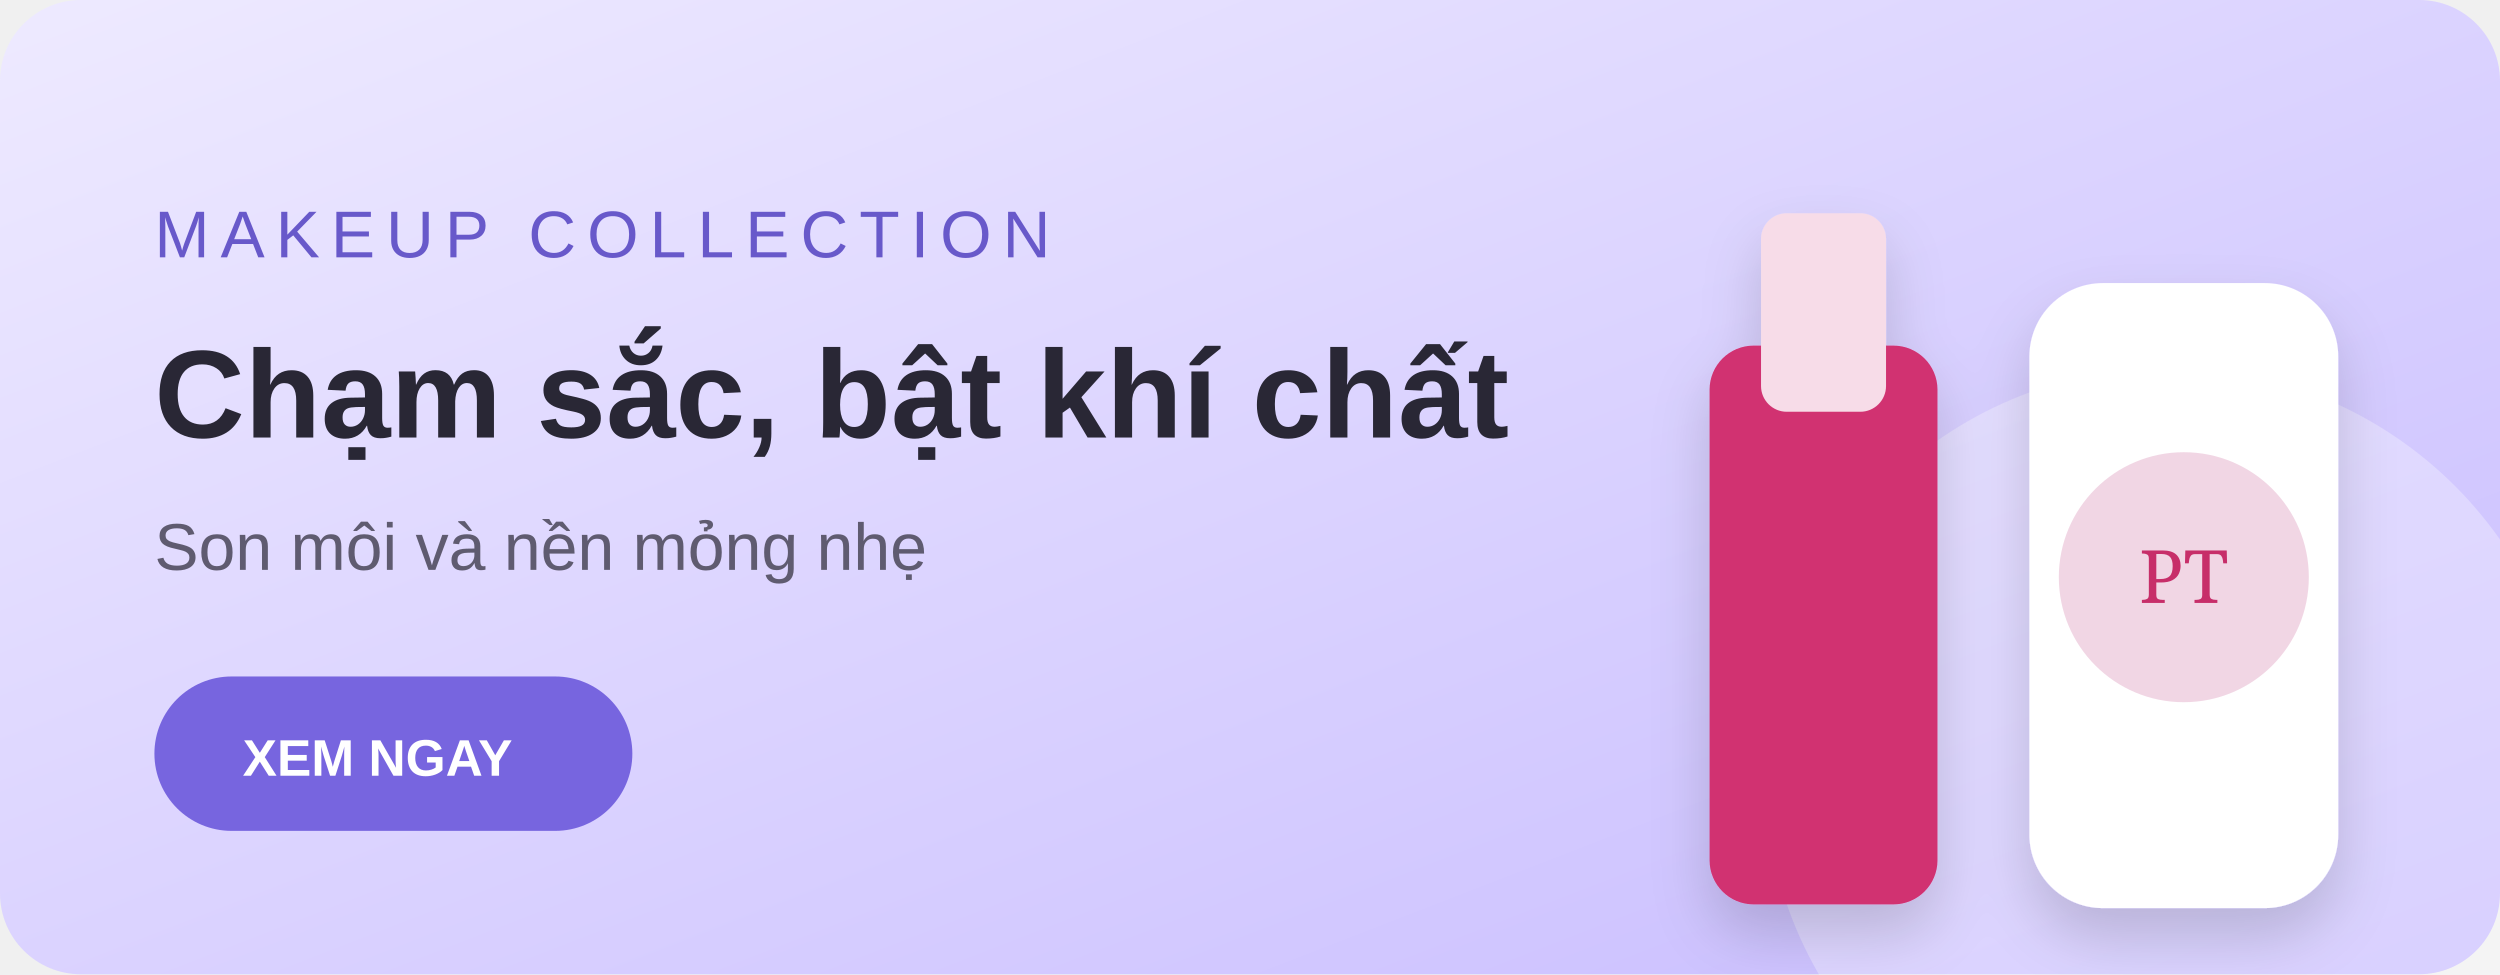
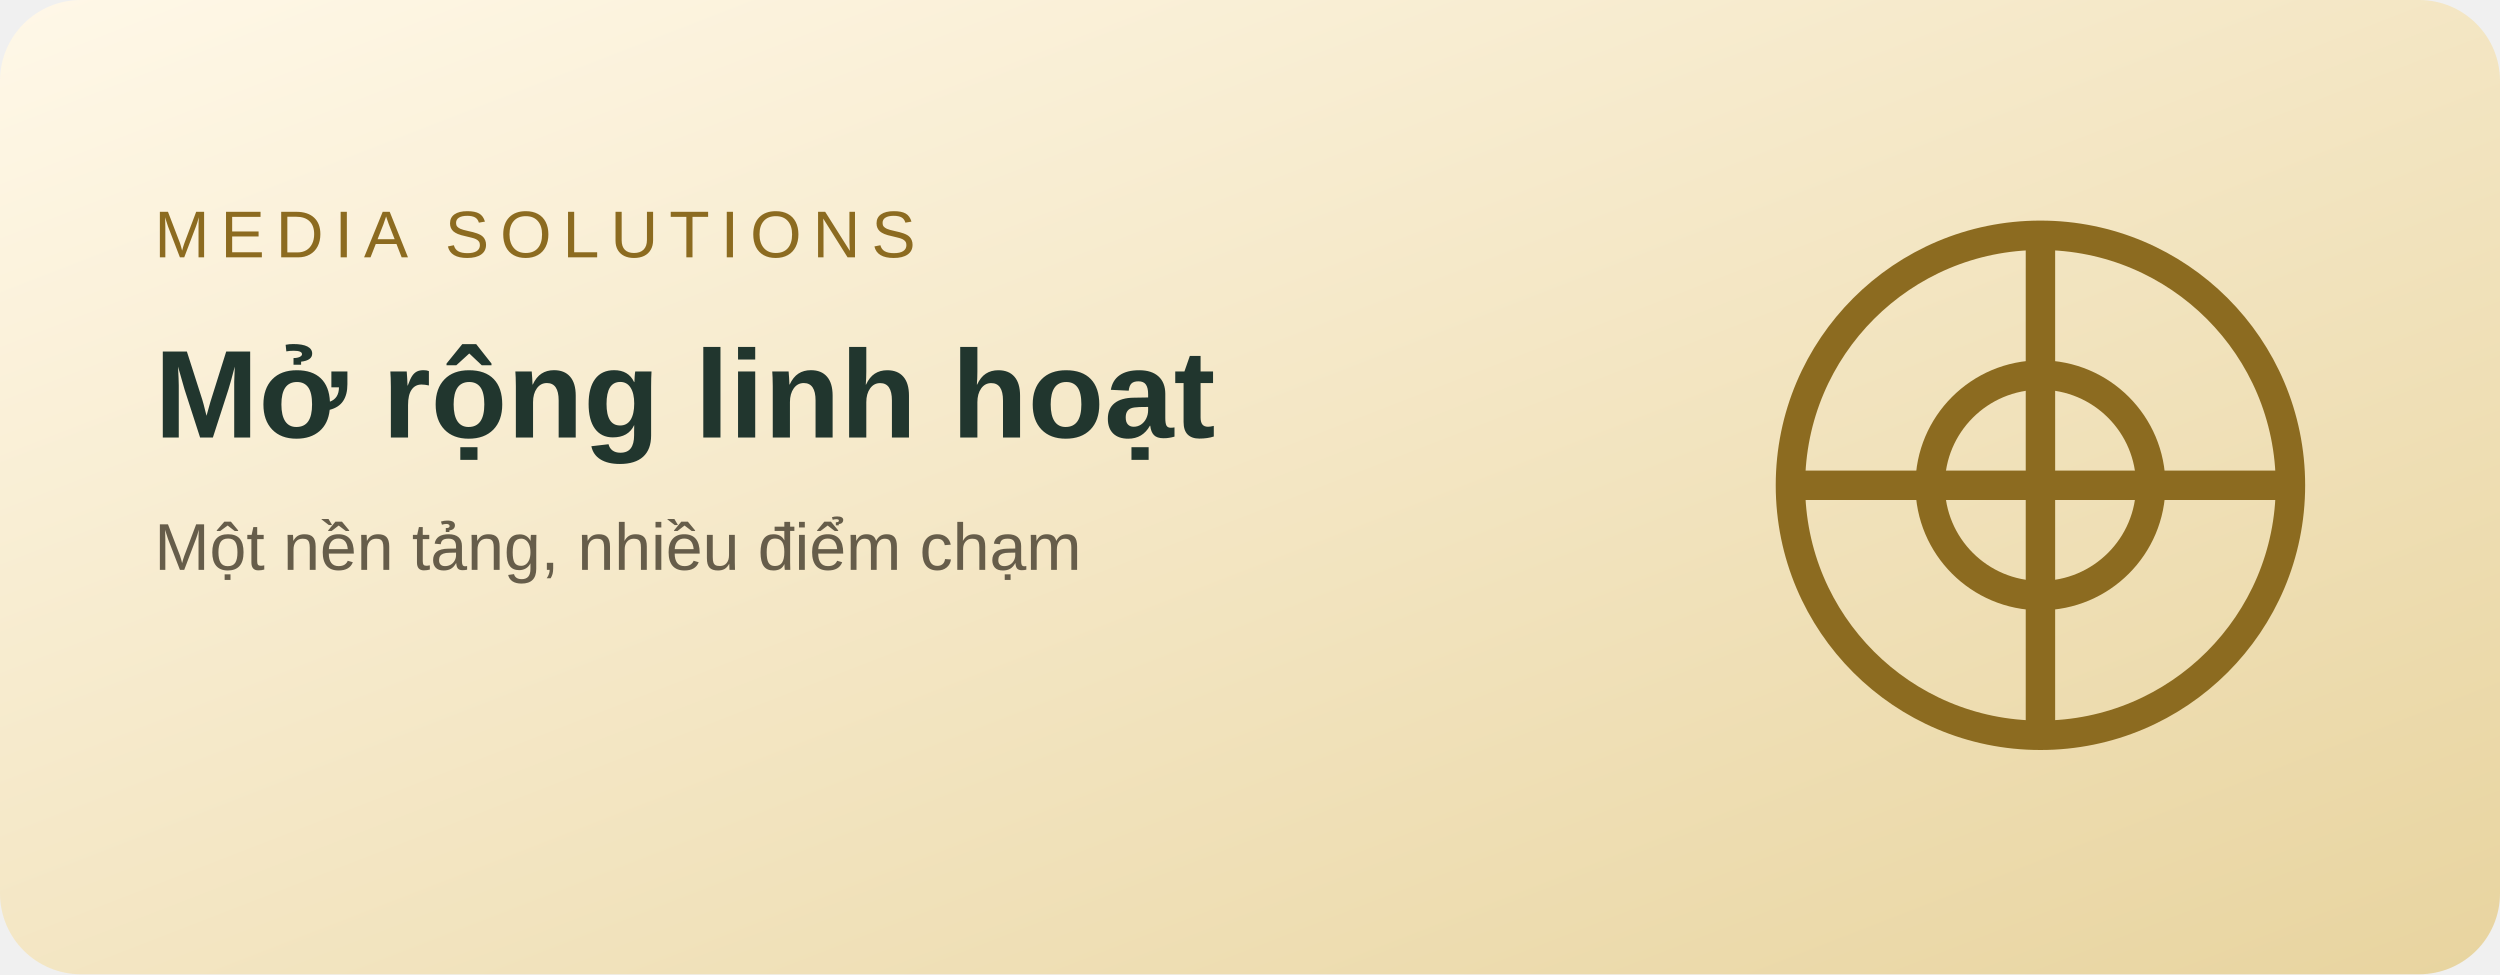
- <svg xmlns="http://www.w3.org/2000/svg" width="680" height="265" viewBox="0 0 680 265">
+ <svg xmlns="http://www.w3.org/2000/svg" width="680" height="265" viewBox="0 0 680 265" role="img" aria-labelledby="title desc">
  <defs>
    <linearGradient id="g" x1="0" y1="0" x2="1" y2="1">
-       <stop stop-color="#eeeaff" />
-       <stop offset="1" stop-color="#c8bcff" />
+       <stop stop-color="#FFF8E8" />
+       <stop offset="1" stop-color="#E8D49F" />
    </linearGradient>
-     <filter id="s">
-       <feDropShadow dx="0" dy="8" stdDeviation="8" flood-opacity=".16" />
-     </filter>
  </defs>
  <rect width="680" height="265" rx="22" fill="url(#g)" />
-   <circle cx="590" cy="210" r="110" fill="#fff" opacity=".3" />
-   <text x="42" y="70" font-family="Arial" font-size="18" fill="#6859ca" letter-spacing="3">MAKEUP COLLECTION</text>
-   <text x="42" y="119" font-family="Arial" font-size="34" fill="#292735" font-weight="700">Chạm sắc, bật khí chất</text>
-   <text x="42" y="155" font-family="Arial" font-size="18" fill="#5f5b70">Son môi và nền mỏng nhẹ</text>
-   <rect x="42" y="184" width="130" height="42" rx="21" fill="#7765df" />
-   <text x="66" y="211" font-family="Arial" font-size="14" fill="#fff" font-weight="700">XEM NGAY</text>
-   <g filter="url(#s)" transform="translate(455 32)">
-     <rect x="10" y="62" width="62" height="152" rx="12" fill="#d13371" />
-     <rect x="24" y="26" width="34" height="54" rx="7" fill="#f7dce8" />
-     <rect x="97" y="45" width="84" height="170" rx="20" fill="#fff" />
-     <circle cx="139" cy="125" r="34" fill="#f1d6e4" />
-     <text x="139" y="132" text-anchor="middle" font-family="Georgia" font-size="20" fill="#c72e69">PT</text>
+   <text x="42" y="70" font-family="Arial" font-size="18" fill="#8C6B20" letter-spacing="3">MEDIA SOLUTIONS</text>
+   <text x="42" y="119" font-family="Arial" font-size="34" fill="#21362E" font-weight="700">Mở rộng linh hoạt</text>
+   <text x="42" y="155" font-family="Arial" font-size="18" fill="#665D4A">Một nền tảng, nhiều điểm chạm</text>
+   <g fill="none" stroke="#8C6B20" stroke-width="8">
+     <circle cx="555" cy="132" r="68" />
+     <circle cx="555" cy="132" r="30" />
+     <path d="M487 132h136M555 64v136" />
  </g>
</svg>
